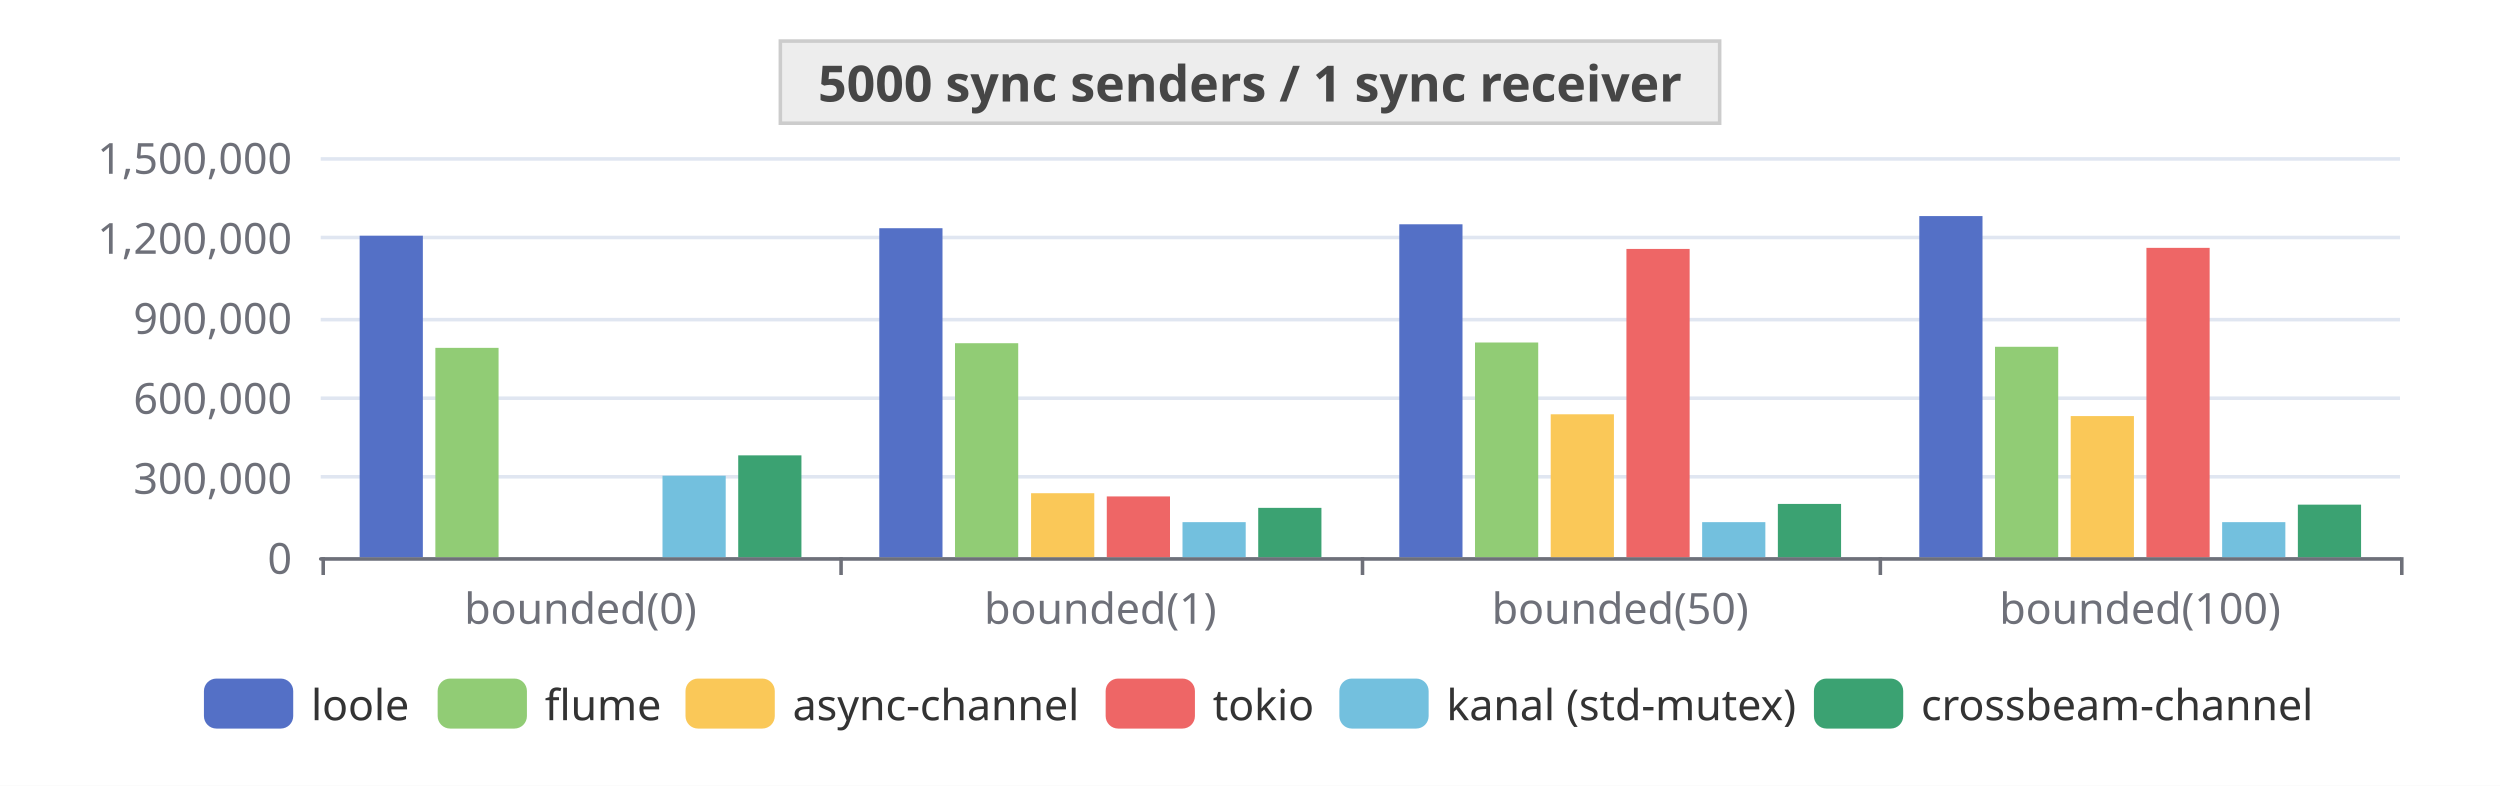
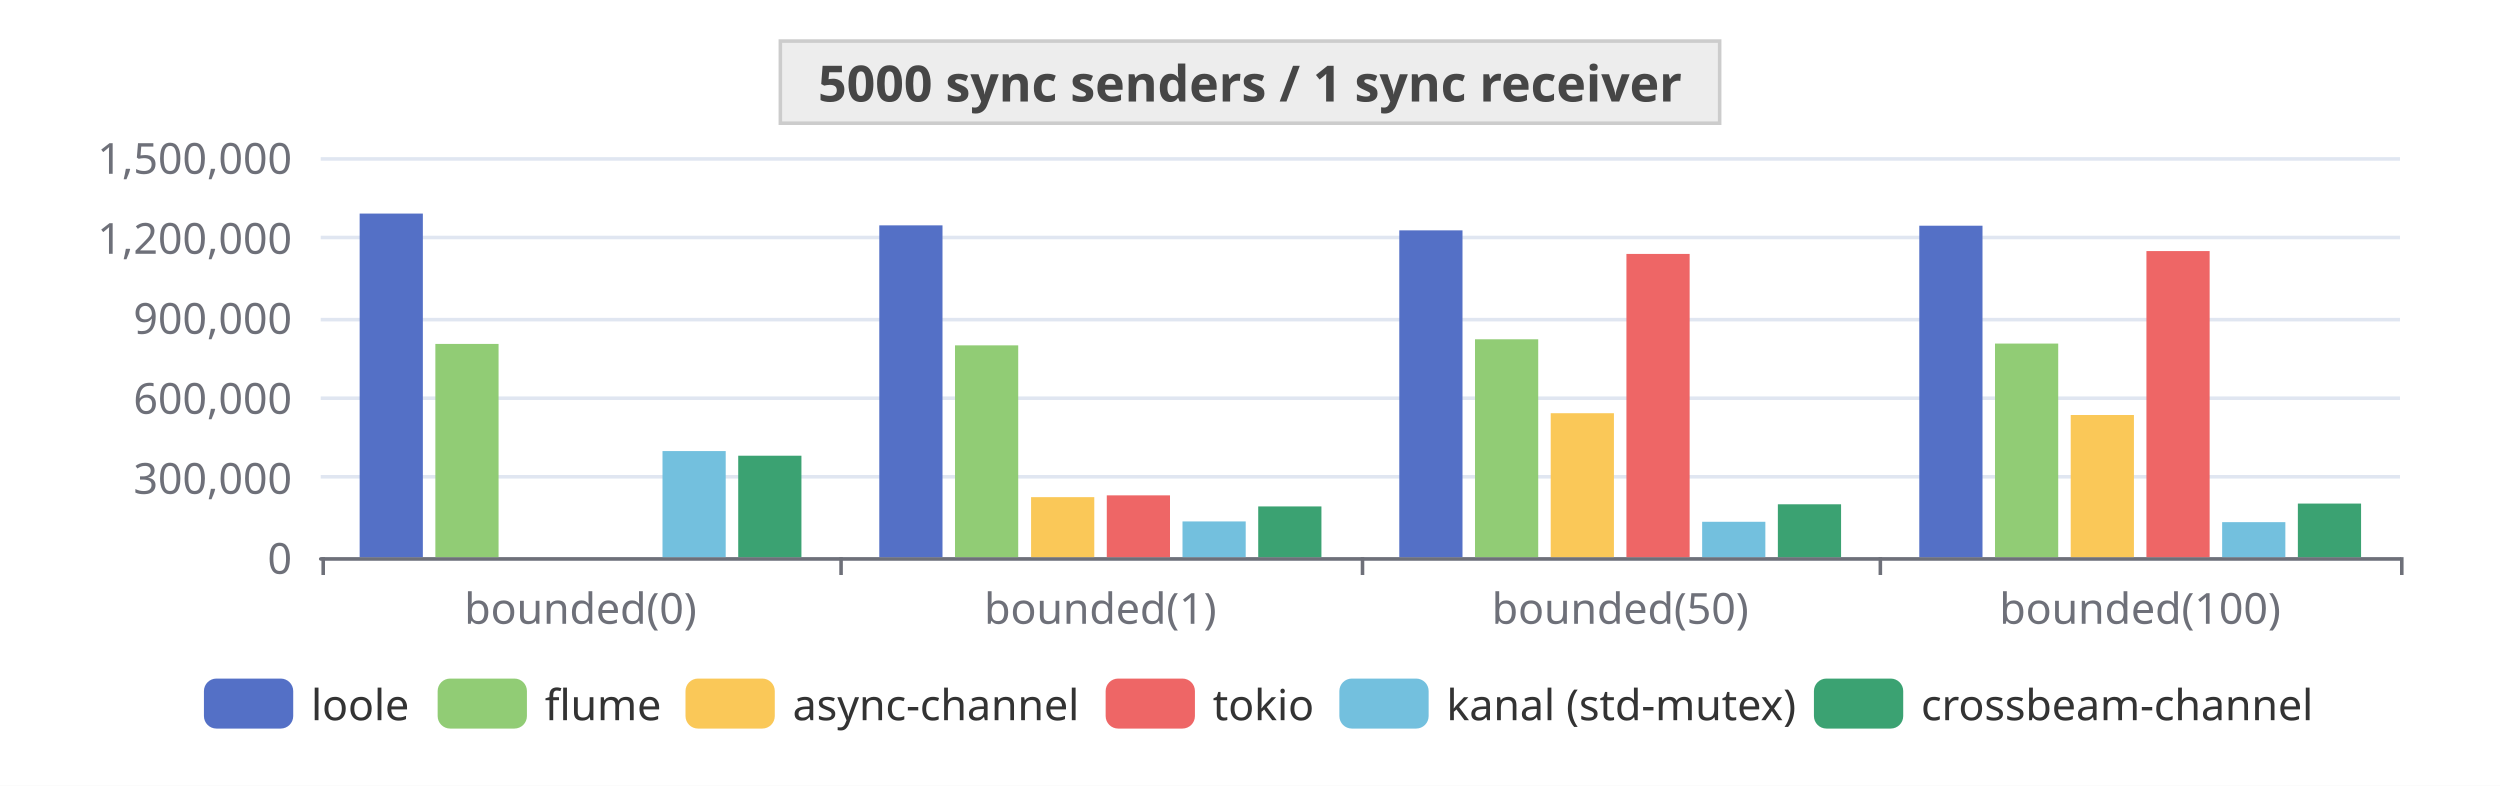
<svg xmlns="http://www.w3.org/2000/svg" width="700" height="220" version="1.1" baseProfile="full" viewBox="0 0 700 220">
  <rect width="700" height="220" x="0" y="0" id="0" fill="white" />
  <path d="M89.8 156.5L672 156.5" fill="none" stroke="#E0E6F1" />
  <path d="M89.8 133.5L672 133.5" fill="none" stroke="#E0E6F1" />
  <path d="M89.8 111.5L672 111.5" fill="none" stroke="#E0E6F1" />
  <path d="M89.8 89.5L672 89.5" fill="none" stroke="#E0E6F1" />
  <path d="M89.8 66.5L672 66.5" fill="none" stroke="#E0E6F1" />
  <path d="M89.8 44.5L672 44.5" fill="none" stroke="#E0E6F1" />
  <path d="M89.8 156.5L672 156.5" fill="none" stroke="#6E7079" stroke-linecap="round" />
  <path d="M90.5 156L90.5 161" fill="none" stroke="#6E7079" />
  <path d="M235.5 156L235.5 161" fill="none" stroke="#6E7079" />
  <path d="M381.5 156L381.5 161" fill="none" stroke="#6E7079" />
  <path d="M526.5 156L526.5 161" fill="none" stroke="#6E7079" />
  <path d="M672.5 156L672.5 161" fill="none" stroke="#6E7079" />
  <text dominant-baseline="central" text-anchor="end" style="font-size:12px;font-family:sans-serif;" transform="translate(81.76 156)" fill="#6E7079">0</text>
  <text dominant-baseline="central" text-anchor="end" style="font-size:12px;font-family:sans-serif;" transform="translate(81.76 133.6)" fill="#6E7079">300,000</text>
  <text dominant-baseline="central" text-anchor="end" style="font-size:12px;font-family:sans-serif;" transform="translate(81.76 111.2)" fill="#6E7079">600,000</text>
  <text dominant-baseline="central" text-anchor="end" style="font-size:12px;font-family:sans-serif;" transform="translate(81.76 88.8)" fill="#6E7079">900,000</text>
  <text dominant-baseline="central" text-anchor="end" style="font-size:12px;font-family:sans-serif;" transform="translate(81.76 66.4)" fill="#6E7079">1,200,000</text>
  <text dominant-baseline="central" text-anchor="end" style="font-size:12px;font-family:sans-serif;" transform="translate(81.76 44)" fill="#6E7079">1,500,000</text>
  <text dominant-baseline="central" text-anchor="middle" style="font-size:12px;font-family:sans-serif;" y="6" transform="translate(162.54 164)" fill="#6E7079">bounded(0)</text>
  <text dominant-baseline="central" text-anchor="middle" style="font-size:12px;font-family:sans-serif;" y="6" transform="translate(308.1 164)" fill="#6E7079">bounded(1)</text>
  <text dominant-baseline="central" text-anchor="middle" style="font-size:12px;font-family:sans-serif;" y="6" transform="translate(453.66 164)" fill="#6E7079">bounded(50)</text>
  <text dominant-baseline="central" text-anchor="middle" style="font-size:12px;font-family:sans-serif;" y="6" transform="translate(599.22 164)" fill="#6E7079">bounded(100)</text>
-   <path d="M100.7 156l17.7 0l0 -90l-17.7 0Z" fill="#5470c6" />
-   <path d="M246.2 156l17.7 0l0 -92.1l-17.7 0Z" fill="#5470c6" />
-   <path d="M391.8 156l17.7 0l0 -93.2l-17.7 0Z" fill="#5470c6" />
-   <path d="M537.4 156l17.7 0l0 -95.5l-17.7 0Z" fill="#5470c6" />
-   <path d="M121.9 156l17.7 0l0 -58.6l-17.7 0Z" fill="#91cc75" />
-   <path d="M267.4 156l17.7 0l0 -59.9l-17.7 0Z" fill="#91cc75" />
-   <path d="M413 156l17.7 0l0 -60.1l-17.7 0Z" fill="#91cc75" />
-   <path d="M558.6 156l17.7 0l0 -58.9l-17.7 0Z" fill="#91cc75" />
+   <path d="M100.7 156l17.7 0l0 -96.2l-17.7 0Z" fill="#5470c6" />
+   <path d="M246.2 156l17.7 0l0 -92.9l-17.7 0Z" fill="#5470c6" />
+   <path d="M391.8 156l17.7 0l0 -91.5l-17.7 0Z" fill="#5470c6" />
+   <path d="M537.4 156l17.7 0l0 -92.8l-17.7 0Z" fill="#5470c6" />
+   <path d="M121.9 156l17.7 0l0 -59.7l-17.7 0Z" fill="#91cc75" />
+   <path d="M267.4 156l17.7 0l0 -59.3l-17.7 0Z" fill="#91cc75" />
+   <path d="M413 156l17.7 0l0 -61l-17.7 0Z" fill="#91cc75" />
+   <path d="M558.6 156l17.7 0l0 -59.8l-17.7 0Z" fill="#91cc75" />
  <path d="M143.1 156l17.7 0l0 0l-17.7 0Z" fill="#fac858" />
-   <path d="M288.7 156l17.7 0l0 -17.9l-17.7 0Z" fill="#fac858" />
-   <path d="M434.2 156l17.7 0l0 -40l-17.7 0Z" fill="#fac858" />
-   <path d="M579.8 156l17.7 0l0 -39.5l-17.7 0Z" fill="#fac858" />
+   <path d="M288.7 156l17.7 0l0 -16.8l-17.7 0Z" fill="#fac858" />
+   <path d="M434.2 156l17.7 0l0 -40.3l-17.7 0Z" fill="#fac858" />
+   <path d="M579.8 156l17.7 0l0 -39.8l-17.7 0Z" fill="#fac858" />
  <path d="M164.3 156l17.7 0l0 0l-17.7 0Z" fill="#ee6666" />
-   <path d="M309.9 156l17.7 0l0 -17l-17.7 0Z" fill="#ee6666" />
-   <path d="M455.4 156l17.7 0l0 -86.3l-17.7 0Z" fill="#ee6666" />
-   <path d="M601 156l17.7 0l0 -86.6l-17.7 0Z" fill="#ee6666" />
-   <path d="M185.5 156l17.7 0l0 -22.8l-17.7 0Z" fill="#73c0de" />
-   <path d="M331.1 156l17.7 0l0 -9.8l-17.7 0Z" fill="#73c0de" />
-   <path d="M476.6 156l17.7 0l0 -9.8l-17.7 0Z" fill="#73c0de" />
+   <path d="M309.9 156l17.7 0l0 -17.3l-17.7 0Z" fill="#ee6666" />
+   <path d="M455.4 156l17.7 0l0 -84.9l-17.7 0Z" fill="#ee6666" />
+   <path d="M601 156l17.7 0l0 -85.7l-17.7 0Z" fill="#ee6666" />
+   <path d="M185.5 156l17.7 0l0 -29.7l-17.7 0Z" fill="#73c0de" />
+   <path d="M331.1 156l17.7 0l0 -10l-17.7 0Z" fill="#73c0de" />
+   <path d="M476.6 156l17.7 0l0 -9.9l-17.7 0Z" fill="#73c0de" />
  <path d="M622.2 156l17.7 0l0 -9.8l-17.7 0Z" fill="#73c0de" />
-   <path d="M206.7 156l17.7 0l0 -28.5l-17.7 0Z" fill="#3ba272" />
-   <path d="M352.3 156l17.7 0l0 -13.8l-17.7 0Z" fill="#3ba272" />
-   <path d="M497.8 156l17.7 0l0 -14.9l-17.7 0Z" fill="#3ba272" />
-   <path d="M643.4 156l17.7 0l0 -14.7l-17.7 0Z" fill="#3ba272" />
+   <path d="M206.7 156l17.7 0l0 -28.4l-17.7 0Z" fill="#3ba272" />
+   <path d="M352.3 156l17.7 0l0 -14.2l-17.7 0Z" fill="#3ba272" />
+   <path d="M497.8 156l17.7 0l0 -14.8l-17.7 0Z" fill="#3ba272" />
+   <path d="M643.4 156l17.7 0l0 -15l-17.7 0Z" fill="#3ba272" />
  <path d="M-5 -5l595.8 0l0 24l-595.8 0Z" transform="translate(57.1 190)" fill="rgb(0,0,0)" fill-opacity="0" stroke="#ccc" stroke-width="0" />
  <path d="M3.5 0L21.5 0A3.5 3.5 0 0 1 25 3.5L25 10.5A3.5 3.5 0 0 1 21.5 14L3.5 14A3.5 3.5 0 0 1 0 10.5L0 3.5A3.5 3.5 0 0 1 3.5 0" transform="translate(57.1 190)" fill="#5470c6" />
  <text dominant-baseline="central" text-anchor="start" style="font-size:12px;font-family:sans-serif;" x="30" y="7" transform="translate(57.1 190)" fill="#333">loole</text>
  <path d="M3.5 0L21.5 0A3.5 3.5 0 0 1 25 3.5L25 10.5A3.5 3.5 0 0 1 21.5 14L3.5 14A3.5 3.5 0 0 1 0 10.5L0 3.5A3.5 3.5 0 0 1 3.5 0" transform="translate(122.54 190)" fill="#91cc75" />
  <text dominant-baseline="central" text-anchor="start" style="font-size:12px;font-family:sans-serif;" x="30" y="7" transform="translate(122.54 190)" fill="#333">flume</text>
  <path d="M3.5 0L21.5 0A3.5 3.5 0 0 1 25 3.5L25 10.5A3.5 3.5 0 0 1 21.5 14L3.5 14A3.5 3.5 0 0 1 0 10.5L0 3.5A3.5 3.5 0 0 1 3.5 0" transform="translate(191.94 190)" fill="#fac858" />
  <text dominant-baseline="central" text-anchor="start" style="font-size:12px;font-family:sans-serif;" x="30" y="7" transform="translate(191.94 190)" fill="#333">async-channel</text>
  <path d="M3.5 0L21.5 0A3.5 3.5 0 0 1 25 3.5L25 10.5A3.5 3.5 0 0 1 21.5 14L3.5 14A3.5 3.5 0 0 1 0 10.5L0 3.5A3.5 3.5 0 0 1 3.5 0" transform="translate(309.58 190)" fill="#ee6666" />
  <text dominant-baseline="central" text-anchor="start" style="font-size:12px;font-family:sans-serif;" x="30" y="7" transform="translate(309.58 190)" fill="#333">tokio</text>
  <path d="M3.5 0L21.5 0A3.5 3.5 0 0 1 25 3.5L25 10.5A3.5 3.5 0 0 1 21.5 14L3.5 14A3.5 3.5 0 0 1 0 10.5L0 3.5A3.5 3.5 0 0 1 3.5 0" transform="translate(375.02 190)" fill="#73c0de" />
  <text dominant-baseline="central" text-anchor="start" style="font-size:12px;font-family:sans-serif;" xml:space="preserve" x="30" y="7" transform="translate(375.02 190)" fill="#333">kanal (std-mutex)</text>
  <path d="M3.5 0L21.5 0A3.5 3.5 0 0 1 25 3.5L25 10.5A3.5 3.5 0 0 1 21.5 14L3.5 14A3.5 3.5 0 0 1 0 10.5L0 3.5A3.5 3.5 0 0 1 3.5 0" transform="translate(507.9 190)" fill="#3ba272" />
  <text dominant-baseline="central" text-anchor="start" style="font-size:12px;font-family:sans-serif;" x="30" y="7" transform="translate(507.9 190)" fill="#333">crossbeam-channel</text>
  <path d="M-131.5 -4.5l263 0l0 23l-263 0Z" transform="translate(350 16)" fill="#ddd8" stroke="#ccc" />
  <text dominant-baseline="central" text-anchor="middle" style="font-size:14px;font-family:sans-serif;font-weight:bold;" xml:space="preserve" y="7" transform="translate(350 16)" fill="#464646">5000 sync senders / 1 sync receiver</text>
</svg>
